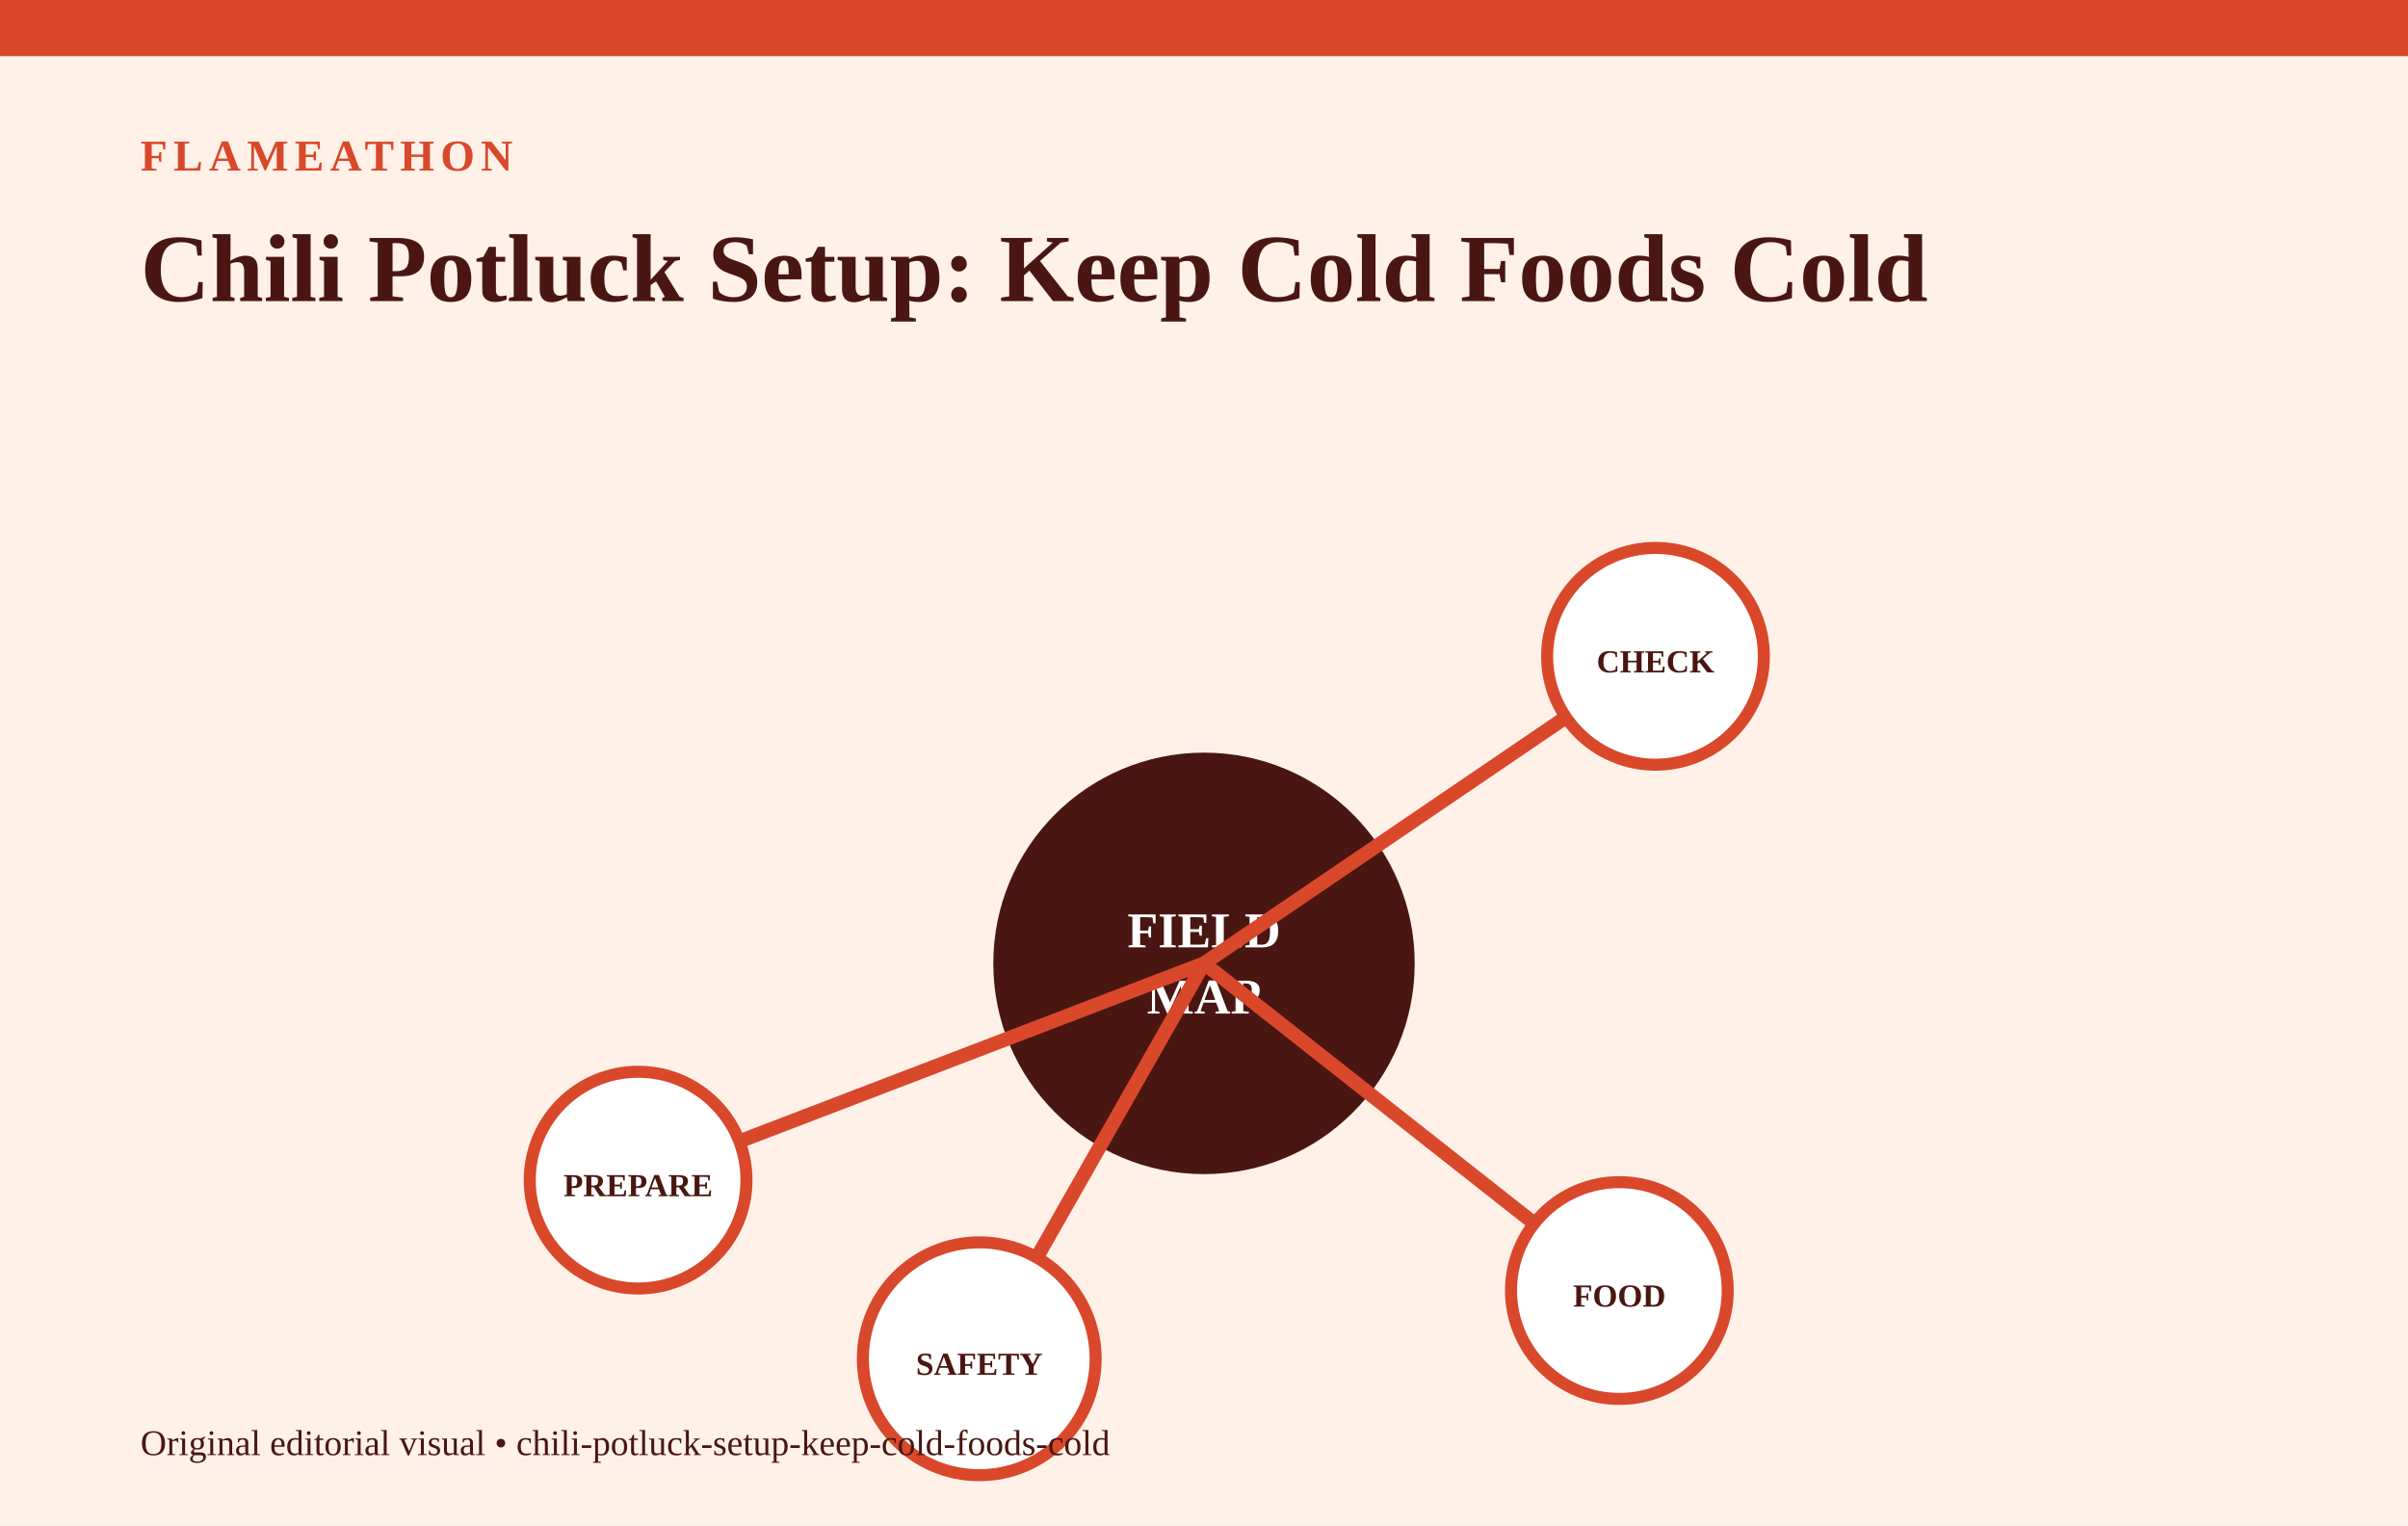
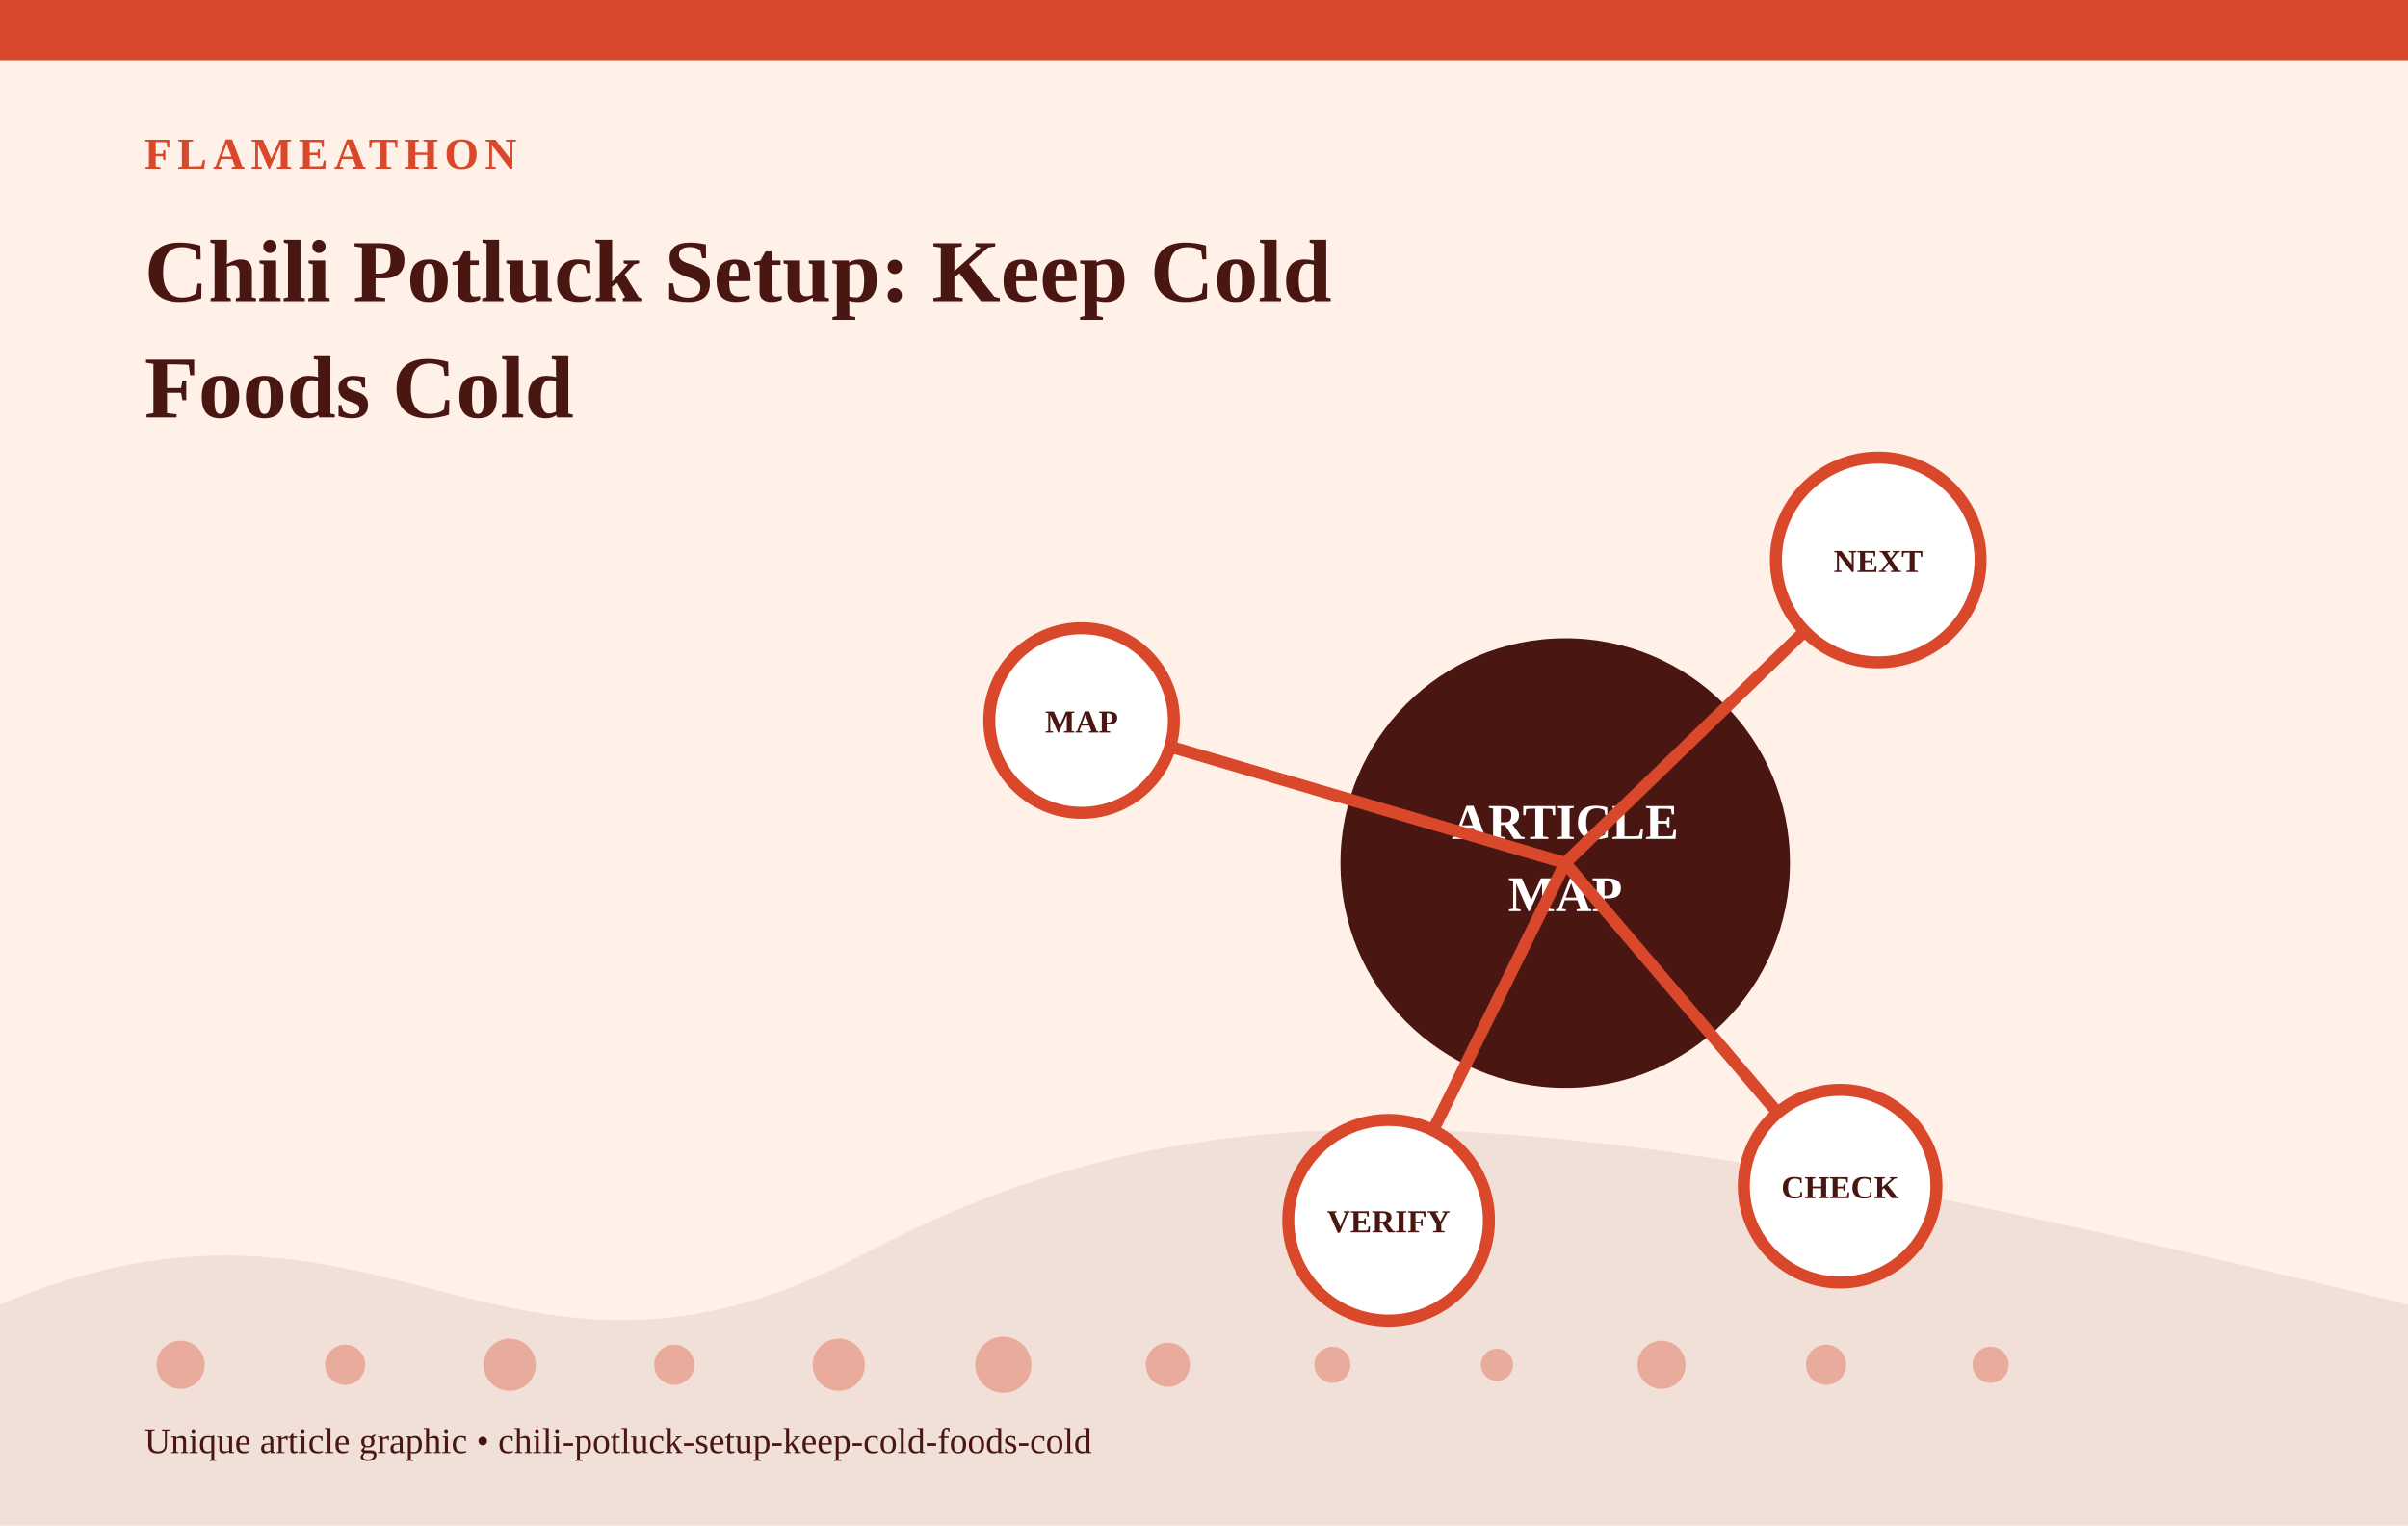
- <svg xmlns="http://www.w3.org/2000/svg" width="1200" height="760" viewBox="0 0 1200 760" role="img" aria-labelledby="t d">
-   <rect width="1200" height="760" fill="#FFF1E8" />
-   <rect width="1200" height="28" fill="#D9482B" />
-   <text x="70" y="85" fill="#D9482B" font-size="22" font-weight="700" letter-spacing="3">FLAMEATHON</text>
-   <text x="70" y="150" fill="#4A1612" font-size="48" font-weight="700">Chili Potluck Setup: Keep Cold Foods Cold</text>
-   <circle cx="600" cy="480" r="105" fill="#4A1612" />
-   <text x="600" y="472" text-anchor="middle" fill="white" font-size="25" font-weight="700">FIELD</text>
-   <text x="600" y="505" text-anchor="middle" fill="white" font-size="25" font-weight="700">MAP</text>
-   <g>
-     <line x1="600" y1="480" x2="807" y2="643" stroke="#D9482B" stroke-width="7" />
-     <circle cx="807" cy="643" r="54" fill="white" stroke="#D9482B" stroke-width="6" />
-     <text x="807" y="651" text-anchor="middle" fill="#4A1612" font-size="16" font-weight="700">FOOD</text>
-   </g>
-   <g>
-     <line x1="600" y1="480" x2="488" y2="677" stroke="#D9482B" stroke-width="7" />
-     <circle cx="488" cy="677" r="58" fill="white" stroke="#D9482B" stroke-width="6" />
-     <text x="488" y="685" text-anchor="middle" fill="#4A1612" font-size="16" font-weight="700">SAFETY</text>
-   </g>
-   <g>
-     <line x1="600" y1="480" x2="318" y2="588" stroke="#D9482B" stroke-width="7" />
-     <circle cx="318" cy="588" r="54" fill="white" stroke="#D9482B" stroke-width="6" />
-     <text x="318" y="596" text-anchor="middle" fill="#4A1612" font-size="16" font-weight="700">PREPARE</text>
-   </g>
-   <g>
-     <line x1="600" y1="480" x2="825" y2="327" stroke="#D9482B" stroke-width="7" />
-     <circle cx="825" cy="327" r="54" fill="white" stroke="#D9482B" stroke-width="6" />
-     <text x="825" y="335" text-anchor="middle" fill="#4A1612" font-size="16" font-weight="700">CHECK</text>
-   </g>
-   <text x="70" y="725" fill="#4A1612" font-size="18">Original editorial visual • chili-potluck-setup-keep-cold-foods-cold</text>
+ <svg xmlns="http://www.w3.org/2000/svg" width="1200" height="760" viewBox="0 0 1200 760" role="img" aria-labelledby="title desc">
+   <rect width="1200" height="760" fill="#fff1e8" />
+   <rect width="1200" height="30" fill="#d9482b" />
+   <path d="M0 650 C190 570 250 720 430 625 S780 548 1200 650 L1200 760 L0 760 Z" fill="#4a1612" opacity="0.08" />
+   <text x="72" y="84" fill="#d9482b" font-size="22" font-weight="800" letter-spacing="3">FLAMEATHON</text>
+   <text x="72" y="150" fill="#4a1612" font-size="44" font-weight="800">Chili Potluck Setup: Keep Cold</text>
+   <text x="72" y="208" fill="#4a1612" font-size="44" font-weight="800">Foods Cold</text>
+   <circle cx="780" cy="430" r="112" fill="#4a1612" />
+   <text x="780" y="418" text-anchor="middle" fill="white" font-size="25" font-weight="800">ARTICLE</text>
+   <text x="780" y="454" text-anchor="middle" fill="white" font-size="25" font-weight="800">MAP</text>
+   <line x1="780" y1="430" x2="917" y2="591" stroke="#d9482b" stroke-width="6" />
+   <circle cx="917" cy="591" r="48" fill="white" stroke="#d9482b" stroke-width="6" />
+   <text x="917" y="597" text-anchor="middle" fill="#4a1612" font-size="16" font-weight="800">CHECK</text>
+   <line x1="780" y1="430" x2="692" y2="608" stroke="#d9482b" stroke-width="6" />
+   <circle cx="692" cy="608" r="50" fill="white" stroke="#d9482b" stroke-width="6" />
+   <text x="692" y="614" text-anchor="middle" fill="#4a1612" font-size="16" font-weight="800">VERIFY</text>
+   <line x1="780" y1="430" x2="539" y2="359" stroke="#d9482b" stroke-width="6" />
+   <circle cx="539" cy="359" r="46" fill="white" stroke="#d9482b" stroke-width="6" />
+   <text x="539" y="365" text-anchor="middle" fill="#4a1612" font-size="16" font-weight="800">MAP</text>
+   <line x1="780" y1="430" x2="936" y2="279" stroke="#d9482b" stroke-width="6" />
+   <circle cx="936" cy="279" r="51" fill="white" stroke="#d9482b" stroke-width="6" />
+   <text x="936" y="285" text-anchor="middle" fill="#4a1612" font-size="16" font-weight="800">NEXT</text>
+   <circle cx="90" cy="680" r="12" fill="#d9482b" opacity="0.35" />
+   <circle cx="172" cy="680" r="10" fill="#d9482b" opacity="0.35" />
+   <circle cx="254" cy="680" r="13" fill="#d9482b" opacity="0.35" />
+   <circle cx="336" cy="680" r="10" fill="#d9482b" opacity="0.35" />
+   <circle cx="418" cy="680" r="13" fill="#d9482b" opacity="0.35" />
+   <circle cx="500" cy="680" r="14" fill="#d9482b" opacity="0.35" />
+   <circle cx="582" cy="680" r="11" fill="#d9482b" opacity="0.35" />
+   <circle cx="664" cy="680" r="9" fill="#d9482b" opacity="0.35" />
+   <circle cx="746" cy="680" r="8" fill="#d9482b" opacity="0.35" />
+   <circle cx="828" cy="680" r="12" fill="#d9482b" opacity="0.35" />
+   <circle cx="910" cy="680" r="10" fill="#d9482b" opacity="0.35" />
+   <circle cx="992" cy="680" r="9" fill="#d9482b" opacity="0.35" />
+   <text x="72" y="724" fill="#4a1612" font-size="18">Unique article graphic • chili-potluck-setup-keep-cold-foods-cold</text>
</svg>
